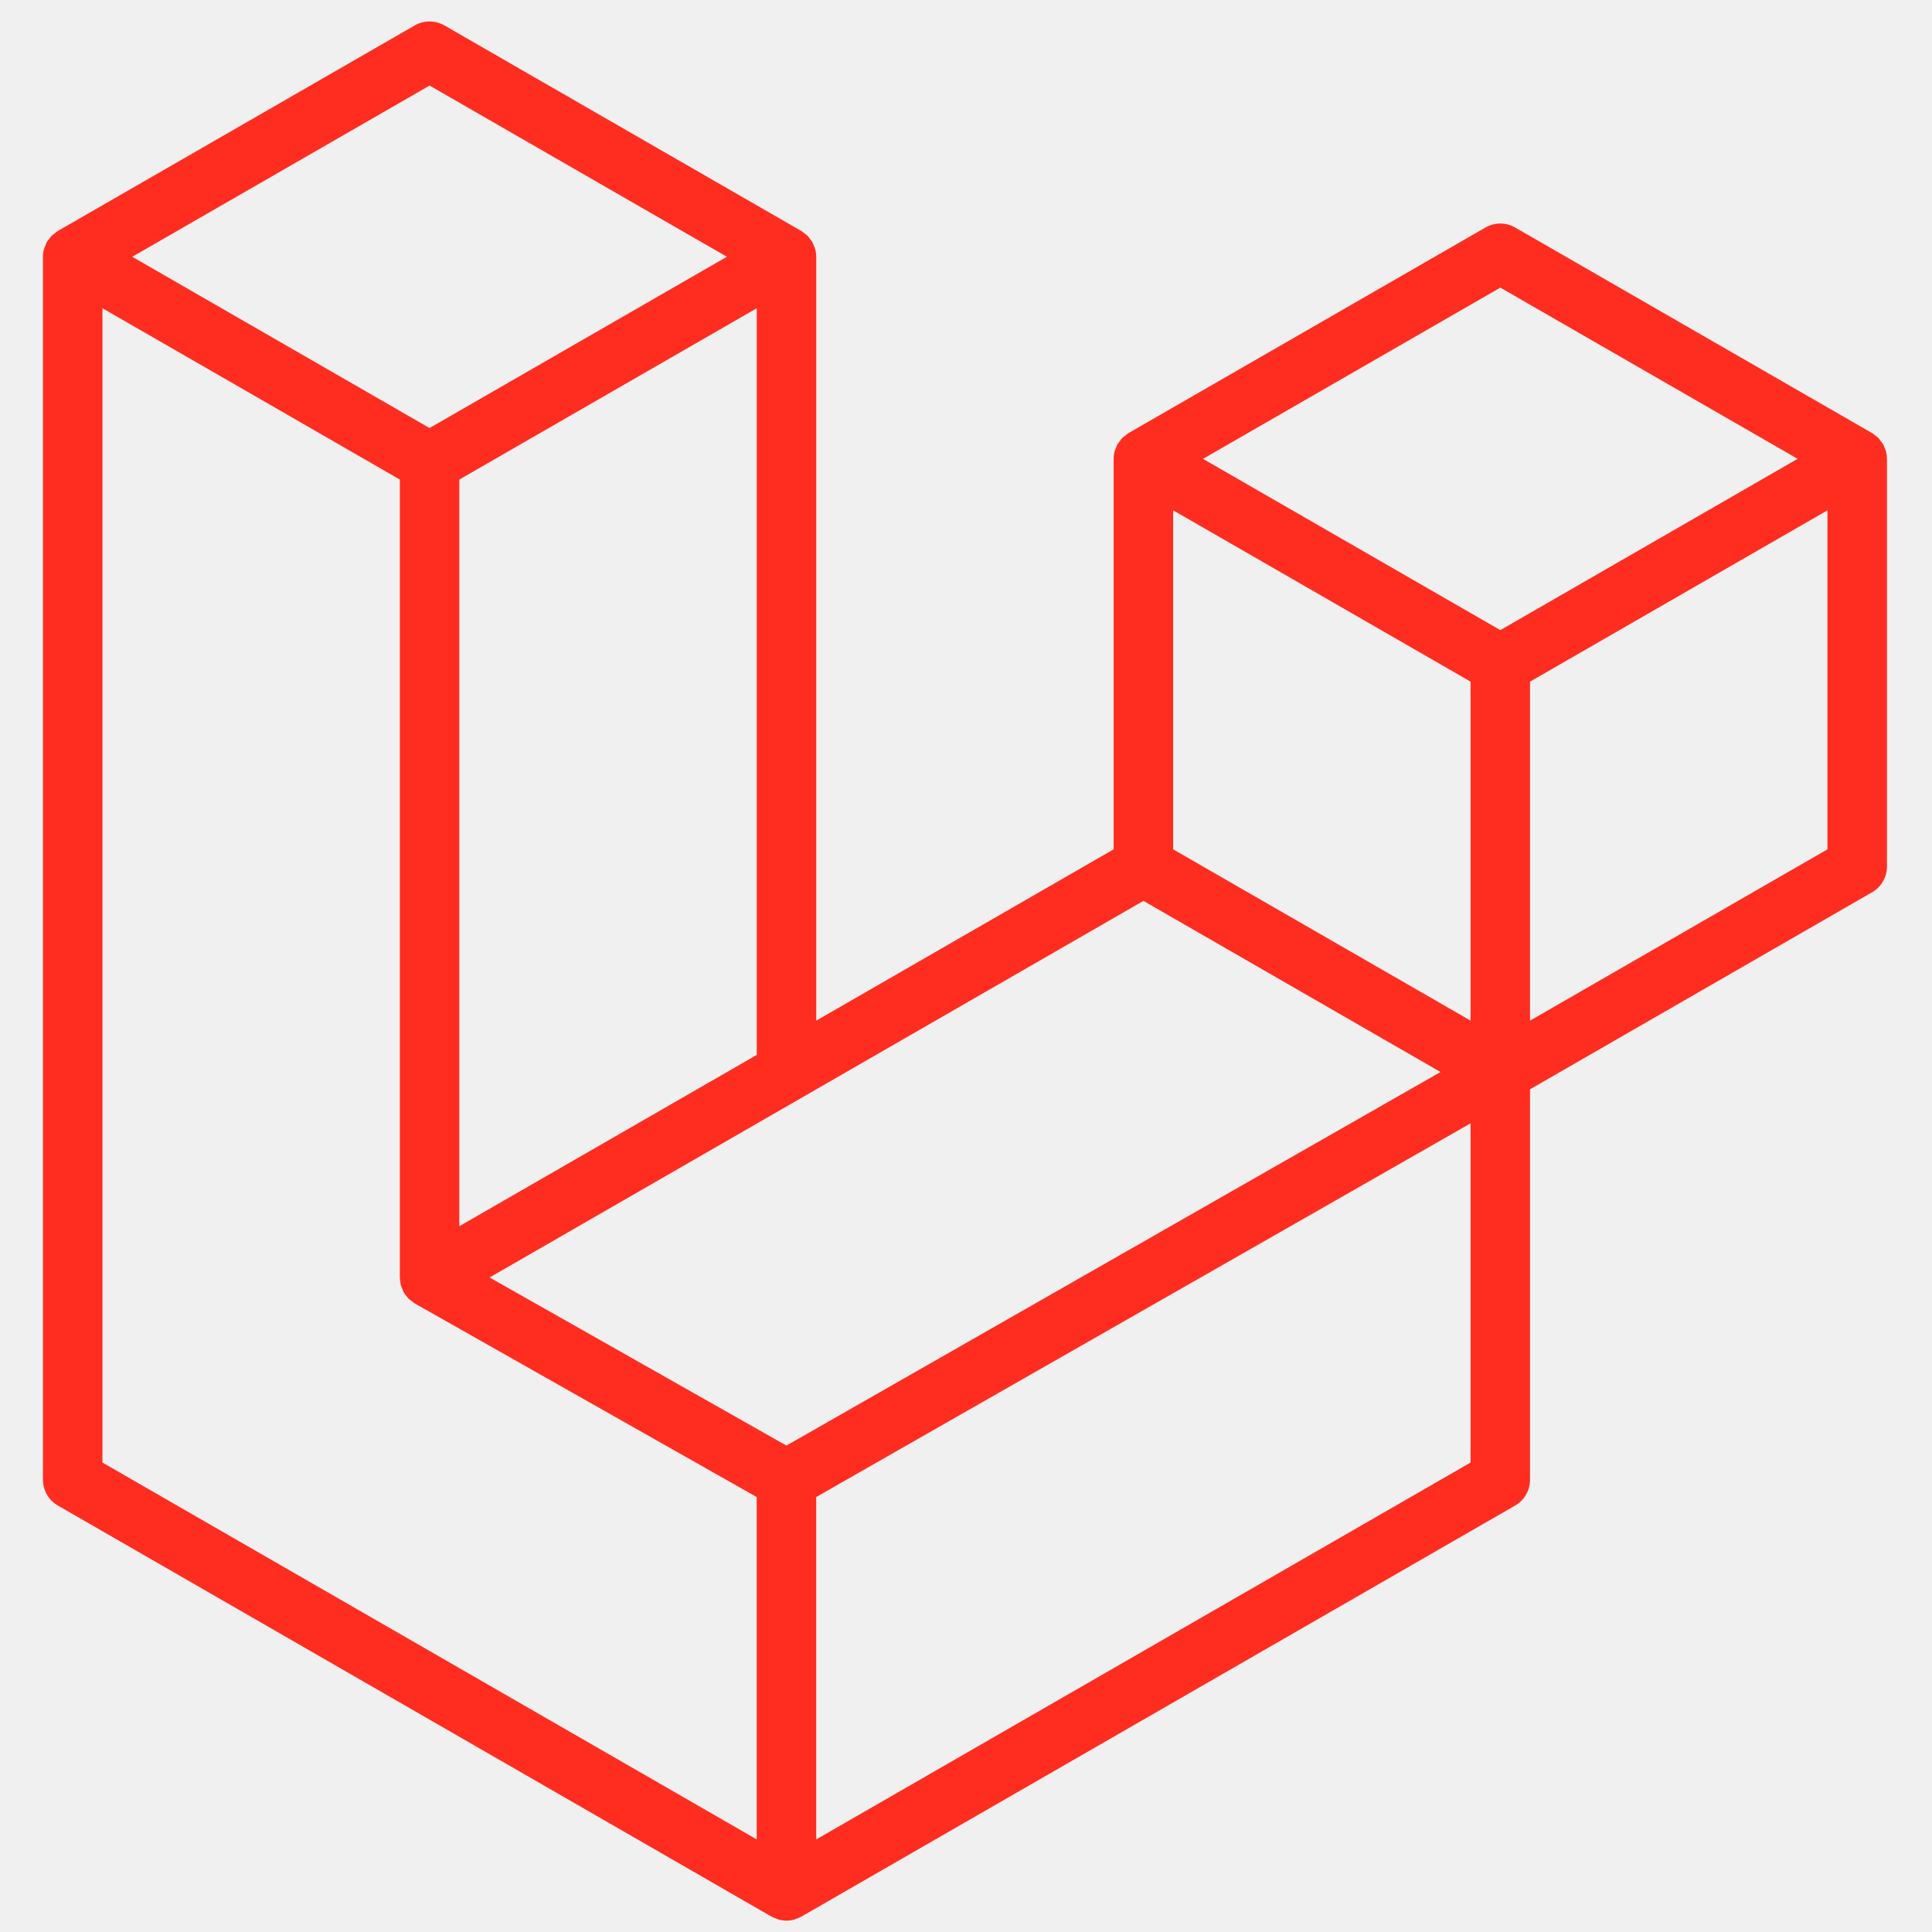
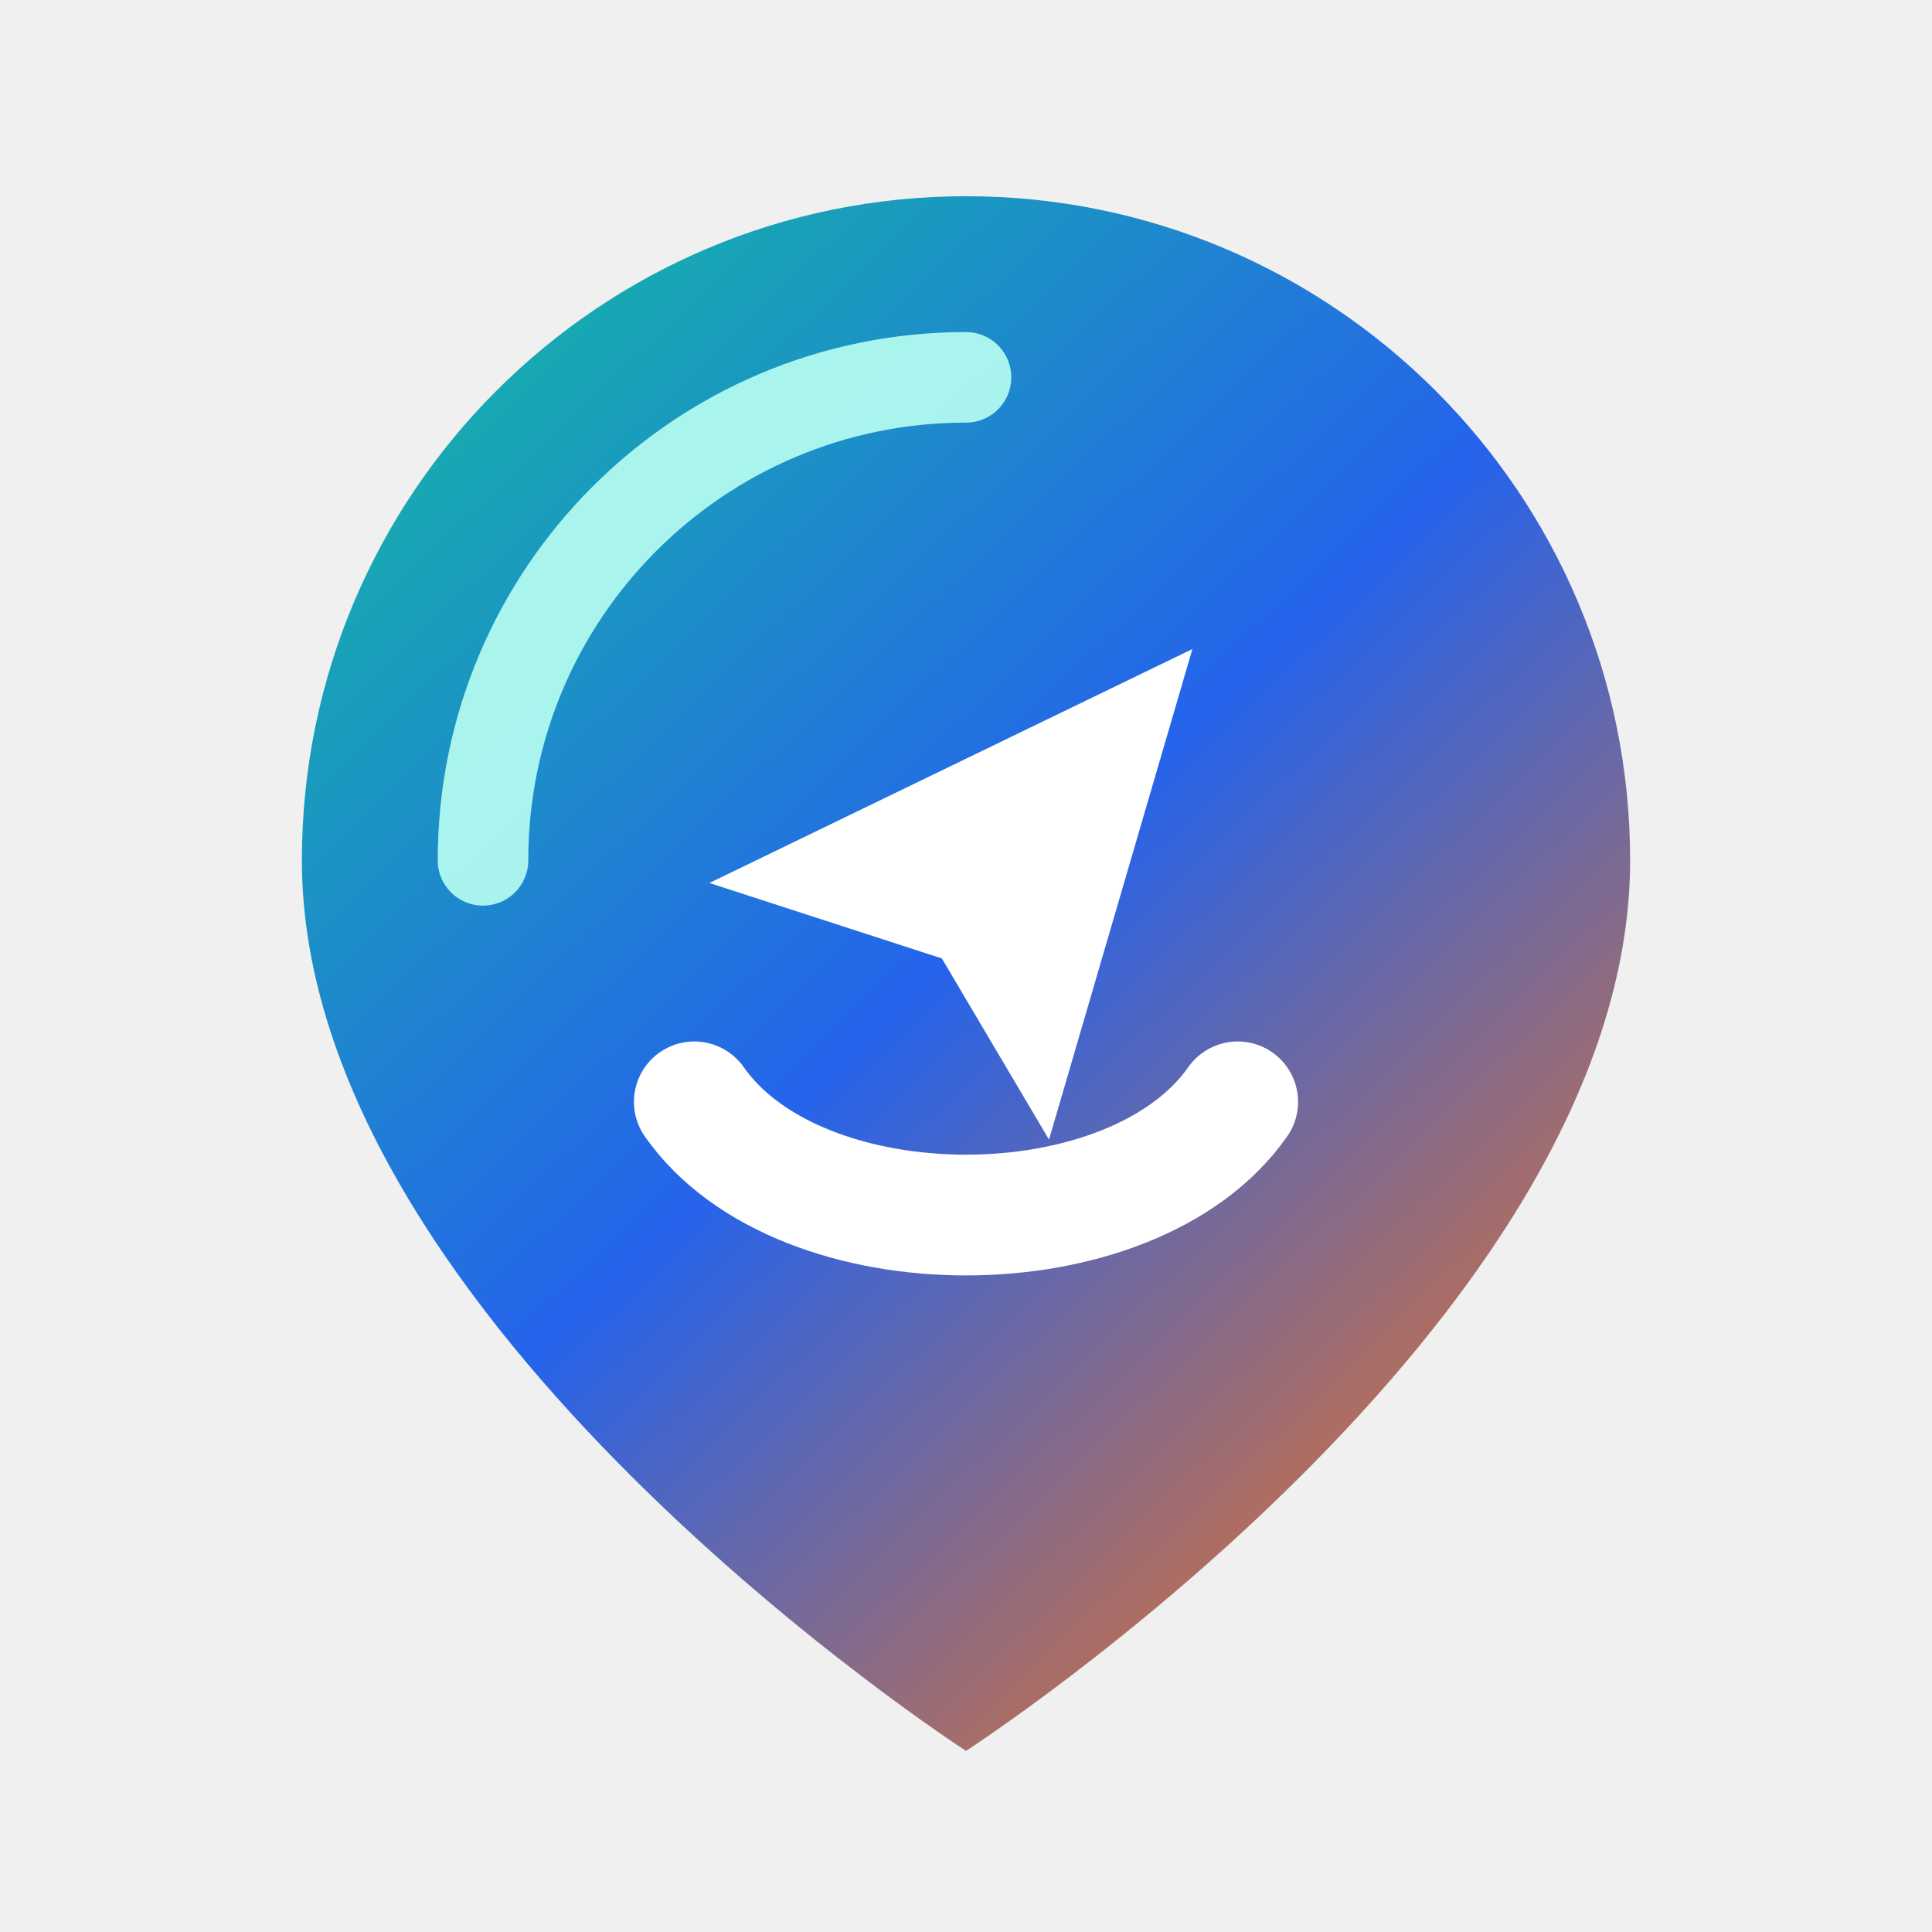
- <svg xmlns="http://www.w3.org/2000/svg" width="166" height="166" viewBox="0 0 166 166" fill="none">
-   <path fill-rule="evenodd" clip-rule="evenodd" d="M162.041 38.759C162.099 38.977 162.129 39.201 162.13 39.426V74.452C162.13 74.902 162.011 75.344 161.786 75.733C161.561 76.122 161.237 76.444 160.847 76.668L131.462 93.594V127.141C131.462 128.054 130.977 128.897 130.186 129.357L68.847 164.683C68.707 164.763 68.554 164.814 68.401 164.868C68.343 164.887 68.289 164.922 68.228 164.938C67.8 165.051 67.349 165.051 66.92 164.938C66.85 164.919 66.786 164.881 66.719 164.855C66.579 164.804 66.432 164.76 66.298 164.683L4.972 129.357C4.583 129.133 4.259 128.81 4.034 128.421C3.808 128.032 3.69 127.591 3.689 127.141L3.689 22.063C3.689 21.834 3.721 21.61 3.779 21.393C3.798 21.32 3.843 21.253 3.868 21.179C3.916 21.045 3.961 20.908 4.031 20.783C4.079 20.7 4.149 20.633 4.206 20.557C4.28 20.454 4.347 20.349 4.433 20.26C4.506 20.186 4.602 20.132 4.685 20.068C4.778 19.992 4.861 19.909 4.966 19.848L35.633 2.185C36.022 1.961 36.462 1.844 36.91 1.844C37.358 1.844 37.798 1.961 38.186 2.185L68.851 19.848H68.857C68.959 19.912 69.045 19.992 69.138 20.065C69.221 20.129 69.313 20.186 69.387 20.257C69.476 20.349 69.54 20.454 69.616 20.557C69.671 20.633 69.744 20.7 69.789 20.783C69.862 20.911 69.904 21.045 69.955 21.179C69.98 21.253 70.025 21.32 70.044 21.396C70.103 21.614 70.133 21.838 70.133 22.063V87.694L95.686 72.974V39.423C95.686 39.2 95.718 38.973 95.775 38.759C95.798 38.683 95.839 38.615 95.865 38.542C95.916 38.408 95.96 38.271 96.031 38.146C96.079 38.063 96.149 37.996 96.203 37.92C96.279 37.818 96.343 37.712 96.433 37.623C96.506 37.549 96.599 37.495 96.681 37.431C96.777 37.355 96.86 37.272 96.962 37.211L127.633 19.548C128.021 19.324 128.461 19.206 128.91 19.206C129.358 19.206 129.798 19.324 130.186 19.548L160.85 37.211C160.959 37.275 161.042 37.355 161.137 37.428C161.217 37.492 161.31 37.549 161.383 37.62C161.473 37.712 161.536 37.818 161.613 37.92C161.67 37.996 161.741 38.063 161.785 38.146C161.859 38.271 161.9 38.408 161.951 38.542C161.98 38.615 162.021 38.683 162.041 38.759ZM157.018 72.974V43.848L146.287 50.028L131.462 58.568V87.694L157.021 72.974H157.018ZM126.354 125.663V96.518L111.771 104.85L70.13 128.626V158.046L126.354 125.663ZM8.801 26.485V125.663L65.018 158.043V128.629L35.649 112L35.64 111.994L35.627 111.988C35.528 111.93 35.445 111.847 35.353 111.777C35.273 111.713 35.18 111.662 35.11 111.592L35.104 111.582C35.021 111.502 34.963 111.403 34.893 111.314C34.829 111.228 34.753 111.154 34.702 111.065L34.699 111.055C34.641 110.96 34.606 110.845 34.565 110.736C34.523 110.64 34.469 110.551 34.443 110.449C34.411 110.328 34.405 110.197 34.392 110.072C34.379 109.976 34.354 109.881 34.354 109.785V109.778V41.205L19.532 32.662L8.801 26.485ZM36.913 7.35L11.364 22.063L36.907 36.777L62.453 22.06L36.907 7.35H36.913ZM50.2 99.174L65.022 90.637V26.485L54.291 32.665L39.466 41.205V105.357L50.2 99.174ZM128.91 24.713L103.363 39.426L128.91 54.14L154.453 39.423L128.91 24.713ZM126.354 58.568L111.529 50.028L100.798 43.848V72.974L115.619 81.511L126.354 87.694V58.568ZM67.571 124.205L105.042 102.803L123.772 92.109L98.245 77.405L68.854 94.334L42.066 109.762L67.571 124.205Z" fill="#FF2D20" />
+ <svg xmlns="http://www.w3.org/2000/svg" width="128" height="128" viewBox="0 0 64 64" fill="none">
+   <path d="M32 6.5C19.85 6.5 10 16.35 10 28.5C10 43.8 32 58 32 58C32 58 54 43.8 54 28.5C54 16.35 44.15 6.5 32 6.5Z" fill="url(#exploria-pin)" />
+   <path d="M23 36.5C26.5 41.5 37.5 41.5 41 36.5" stroke="white" stroke-width="4" stroke-linecap="round" />
+   <path d="M23.5 29.25L39.5 21.5L34.75 37.75L31.2 31.75L23.5 29.25Z" fill="white" />
+   <path d="M32 12.5C23.16 12.5 16 19.66 16 28.5" stroke="#B8FFF2" stroke-width="3" stroke-linecap="round" opacity="0.9" />
+   <defs>
+     <linearGradient id="exploria-pin" x1="12" x2="54" y1="10" y2="54" gradientUnits="userSpaceOnUse">
+       <stop stop-color="#14B8A6" />
+       <stop offset="0.48" stop-color="#2563EB" />
+       <stop offset="1" stop-color="#F97316" />
+     </linearGradient>
+   </defs>
</svg>
